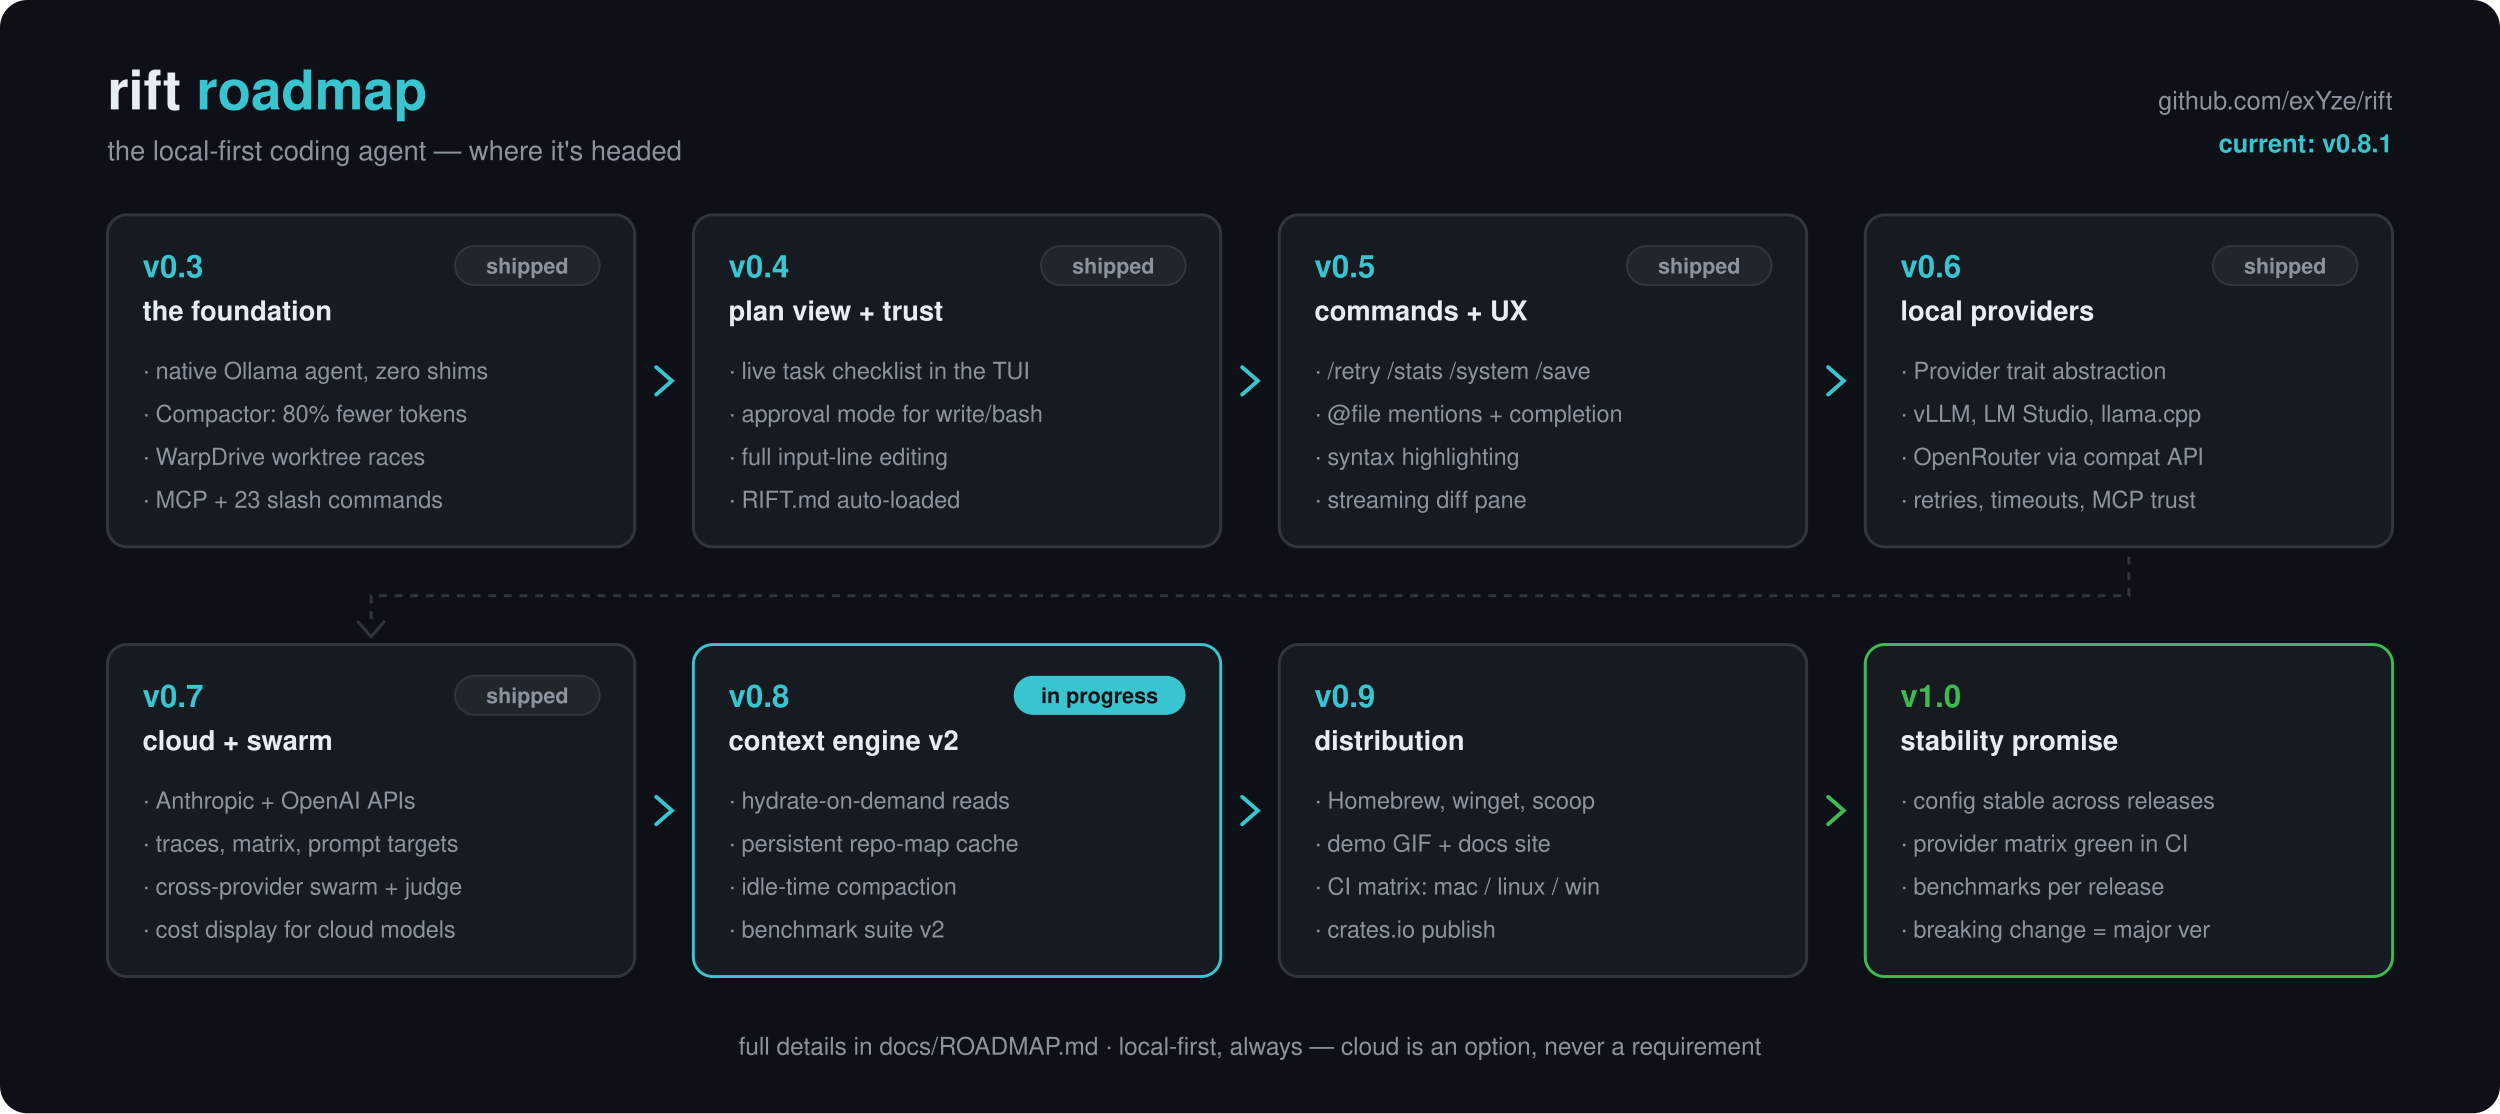
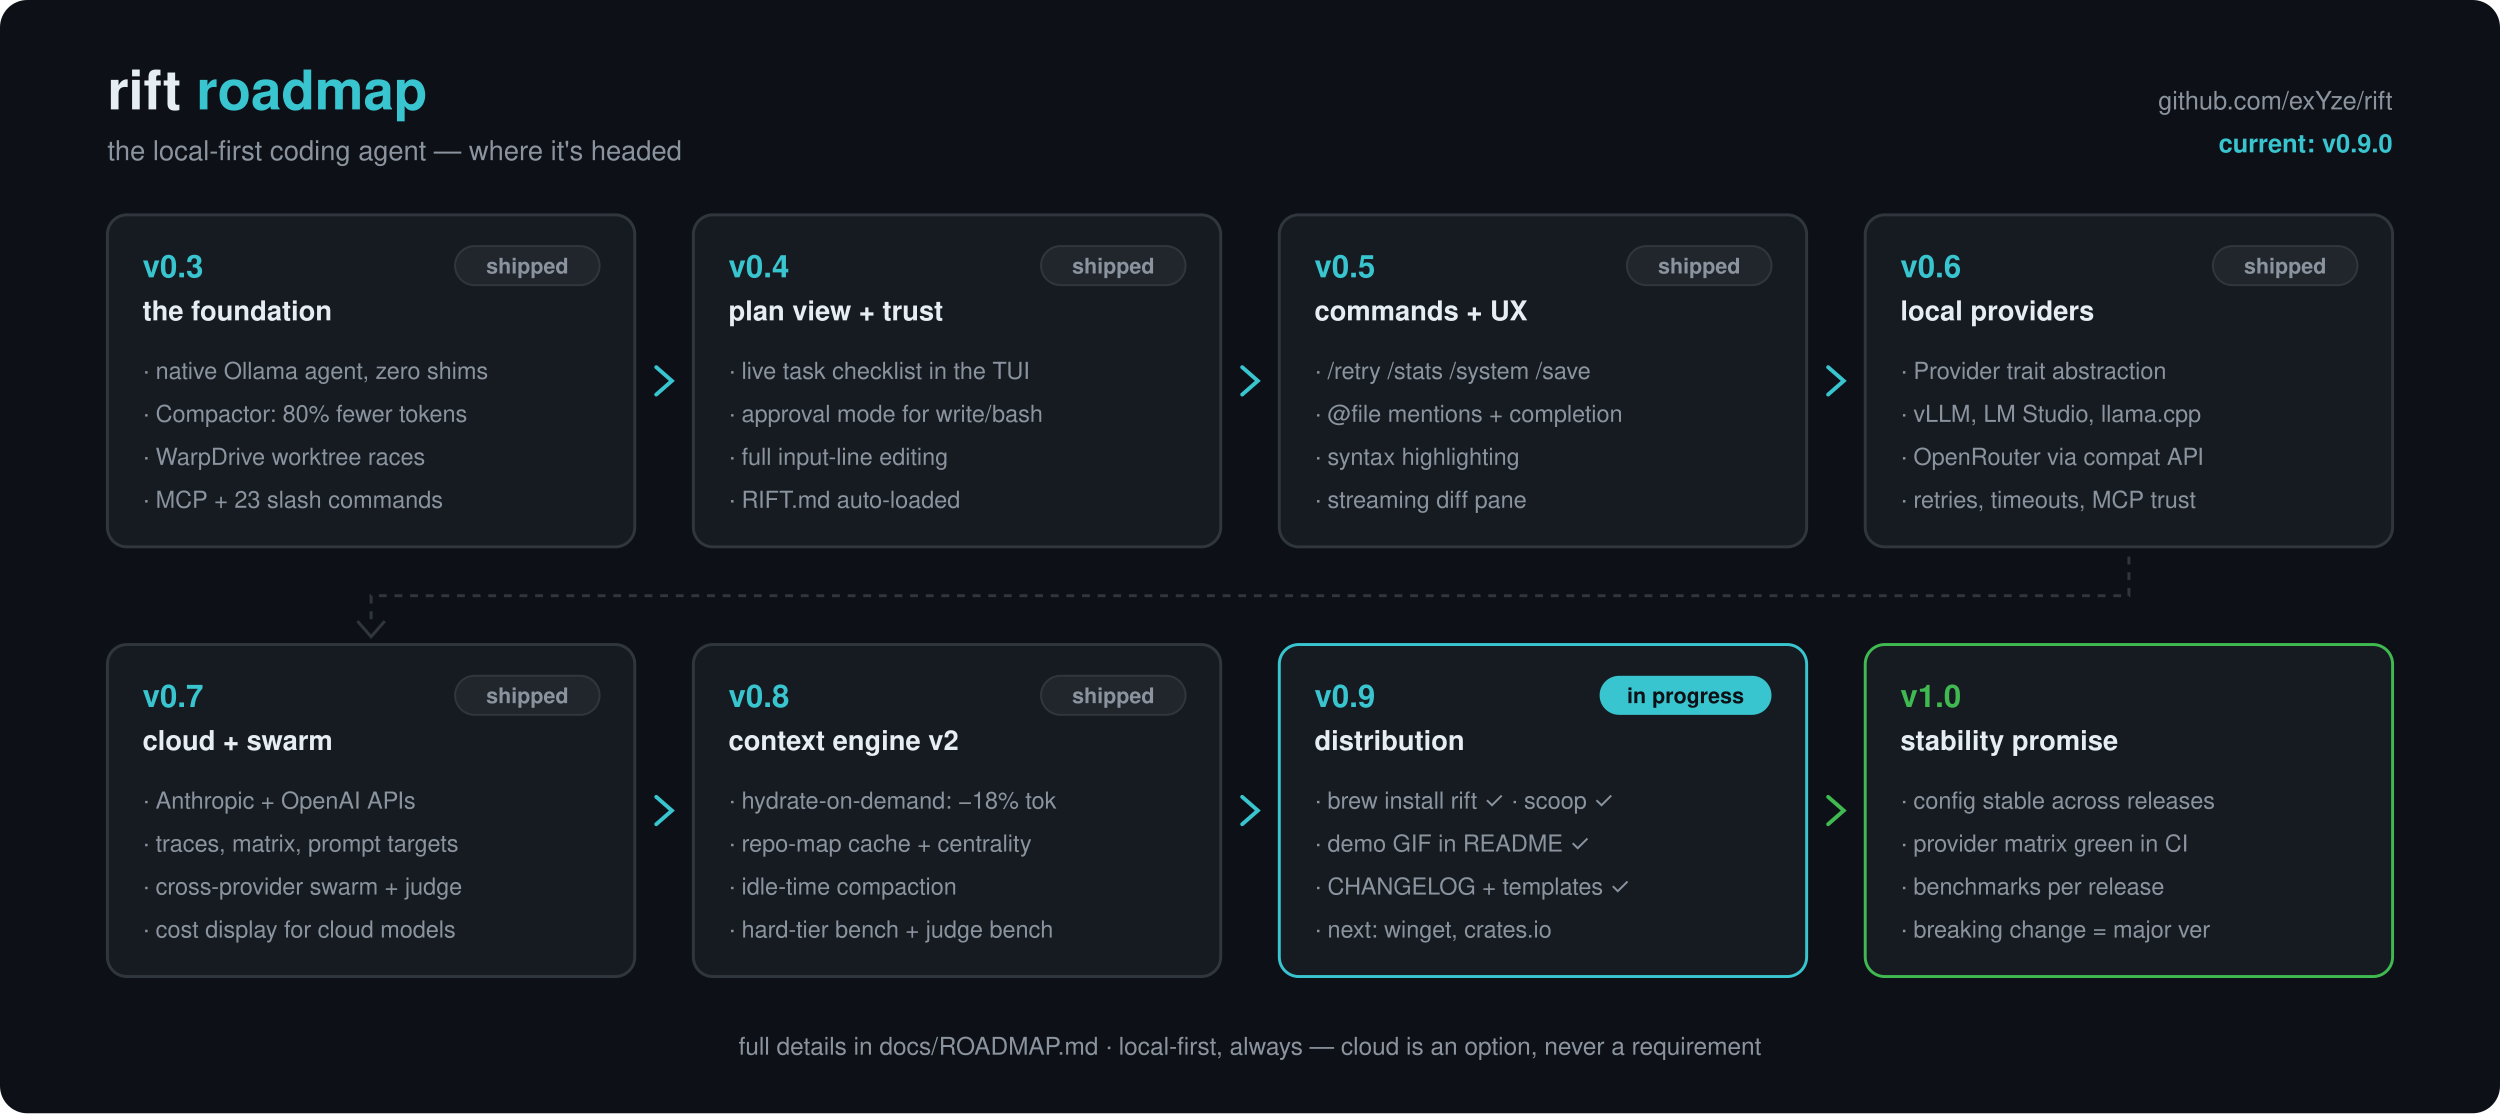
<svg xmlns="http://www.w3.org/2000/svg" viewBox="0 0 1280 570" font-family="-apple-system, 'Segoe UI', Helvetica, Arial, sans-serif">
  <rect width="1280" height="570" rx="14" fill="#0d1117" />
  <text x="55" y="56" font-size="28" font-weight="700" fill="#e6edf3">rift <tspan fill="#39c5cf">roadmap</tspan>
  </text>
  <text x="55" y="82" font-size="14" fill="#8b949e">the local-first coding agent — where it's headed</text>
  <text x="1225" y="56" font-size="13" fill="#8b949e" text-anchor="end">github.com/exYze/rift</text>
-   <text x="1225" y="78" font-size="13" font-weight="700" fill="#39c5cf" text-anchor="end">current: v0.8.1</text>
+   <text x="1225" y="78" font-size="13" font-weight="700" fill="#39c5cf" text-anchor="end">current: v0.9.0</text>
  <g transform="translate(55,110)">
    <rect width="270" height="170" rx="10" fill="#161b22" stroke="#30363d" stroke-width="1.5" />
    <rect x="178" y="16" width="74" height="20" rx="10" fill="#21262d" stroke="#30363d" stroke-width="1" />
    <text x="215" y="30" font-size="11" font-weight="700" fill="#8b949e" text-anchor="middle">shipped</text>
    <text x="18" y="32" font-size="16" font-weight="700" fill="#39c5cf">v0.3</text>
    <text x="18" y="54" font-size="14" font-weight="600" fill="#e6edf3">the foundation</text>
    <text x="18" y="84" font-size="12" fill="#8b949e">· native Ollama agent, zero shims</text>
    <text x="18" y="106" font-size="12" fill="#8b949e">· Compactor: 80% fewer tokens</text>
    <text x="18" y="128" font-size="12" fill="#8b949e">· WarpDrive worktree races</text>
    <text x="18" y="150" font-size="12" fill="#8b949e">· MCP + 23 slash commands</text>
  </g>
  <g transform="translate(355,110)">
    <rect width="270" height="170" rx="10" fill="#161b22" stroke="#30363d" stroke-width="1.5" />
    <rect x="178" y="16" width="74" height="20" rx="10" fill="#21262d" stroke="#30363d" stroke-width="1" />
    <text x="215" y="30" font-size="11" font-weight="700" fill="#8b949e" text-anchor="middle">shipped</text>
    <text x="18" y="32" font-size="16" font-weight="700" fill="#39c5cf">v0.4</text>
    <text x="18" y="54" font-size="14" font-weight="600" fill="#e6edf3">plan view + trust</text>
    <text x="18" y="84" font-size="12" fill="#8b949e">· live task checklist in the TUI</text>
    <text x="18" y="106" font-size="12" fill="#8b949e">· approval mode for write/bash</text>
    <text x="18" y="128" font-size="12" fill="#8b949e">· full input-line editing</text>
    <text x="18" y="150" font-size="12" fill="#8b949e">· RIFT.md auto-loaded</text>
  </g>
  <g transform="translate(655,110)">
    <rect width="270" height="170" rx="10" fill="#161b22" stroke="#30363d" stroke-width="1.5" />
    <rect x="178" y="16" width="74" height="20" rx="10" fill="#21262d" stroke="#30363d" stroke-width="1" />
    <text x="215" y="30" font-size="11" font-weight="700" fill="#8b949e" text-anchor="middle">shipped</text>
    <text x="18" y="32" font-size="16" font-weight="700" fill="#39c5cf">v0.5</text>
    <text x="18" y="54" font-size="14" font-weight="600" fill="#e6edf3">commands + UX</text>
    <text x="18" y="84" font-size="12" fill="#8b949e">· /retry /stats /system /save</text>
    <text x="18" y="106" font-size="12" fill="#8b949e">· @file mentions + completion</text>
    <text x="18" y="128" font-size="12" fill="#8b949e">· syntax highlighting</text>
    <text x="18" y="150" font-size="12" fill="#8b949e">· streaming diff pane</text>
  </g>
  <g transform="translate(955,110)">
    <rect width="270" height="170" rx="10" fill="#161b22" stroke="#30363d" stroke-width="1.5" />
    <rect x="178" y="16" width="74" height="20" rx="10" fill="#21262d" stroke="#30363d" stroke-width="1" />
    <text x="215" y="30" font-size="11" font-weight="700" fill="#8b949e" text-anchor="middle">shipped</text>
    <text x="18" y="32" font-size="16" font-weight="700" fill="#39c5cf">v0.6</text>
    <text x="18" y="54" font-size="14" font-weight="600" fill="#e6edf3">local providers</text>
    <text x="18" y="84" font-size="12" fill="#8b949e">· Provider trait abstraction</text>
    <text x="18" y="106" font-size="12" fill="#8b949e">· vLLM, LM Studio, llama.cpp</text>
    <text x="18" y="128" font-size="12" fill="#8b949e">· OpenRouter via compat API</text>
    <text x="18" y="150" font-size="12" fill="#8b949e">· retries, timeouts, MCP trust</text>
  </g>
  <path d="M336 188 l8 7 -8 7" fill="none" stroke="#39c5cf" stroke-width="2" stroke-linecap="round" />
  <path d="M636 188 l8 7 -8 7" fill="none" stroke="#39c5cf" stroke-width="2" stroke-linecap="round" />
  <path d="M936 188 l8 7 -8 7" fill="none" stroke="#39c5cf" stroke-width="2" stroke-linecap="round" />
  <path d="M1090 285 v 20 H 190 v 13" fill="none" stroke="#30363d" stroke-width="1.5" stroke-dasharray="4 4" />
  <path d="M183 318 l7 8 7 -8" fill="none" stroke="#30363d" stroke-width="1.5" />
  <g transform="translate(55,330)">
    <rect width="270" height="170" rx="10" fill="#161b22" stroke="#30363d" stroke-width="1.5" />
    <rect x="178" y="16" width="74" height="20" rx="10" fill="#21262d" stroke="#30363d" stroke-width="1" />
    <text x="215" y="30" font-size="11" font-weight="700" fill="#8b949e" text-anchor="middle">shipped</text>
    <text x="18" y="32" font-size="16" font-weight="700" fill="#39c5cf">v0.7</text>
    <text x="18" y="54" font-size="14" font-weight="600" fill="#e6edf3">cloud + swarm</text>
    <text x="18" y="84" font-size="12" fill="#8b949e">· Anthropic + OpenAI APIs</text>
    <text x="18" y="106" font-size="12" fill="#8b949e">· traces, matrix, prompt targets</text>
    <text x="18" y="128" font-size="12" fill="#8b949e">· cross-provider swarm + judge</text>
    <text x="18" y="150" font-size="12" fill="#8b949e">· cost display for cloud models</text>
  </g>
  <g transform="translate(355,330)">
+     <rect width="270" height="170" rx="10" fill="#161b22" stroke="#30363d" stroke-width="1.5" />
+     <rect x="178" y="16" width="74" height="20" rx="10" fill="#21262d" stroke="#30363d" stroke-width="1" />
+     <text x="215" y="30" font-size="11" font-weight="700" fill="#8b949e" text-anchor="middle">shipped</text>
+     <text x="18" y="32" font-size="16" font-weight="700" fill="#39c5cf">v0.8</text>
+     <text x="18" y="54" font-size="14" font-weight="600" fill="#e6edf3">context engine v2</text>
+     <text x="18" y="84" font-size="12" fill="#8b949e">· hydrate-on-demand: −18% tok</text>
+     <text x="18" y="106" font-size="12" fill="#8b949e">· repo-map cache + centrality</text>
+     <text x="18" y="128" font-size="12" fill="#8b949e">· idle-time compaction</text>
+     <text x="18" y="150" font-size="12" fill="#8b949e">· hard-tier bench + judge bench</text>
+   </g>
+   <g transform="translate(655,330)">
    <rect width="270" height="170" rx="10" fill="#161b22" stroke="#39c5cf" stroke-width="1.5" />
    <rect x="164" y="16" width="88" height="20" rx="10" fill="#39c5cf" />
    <text x="208" y="30" font-size="11" font-weight="700" fill="#0d1117" text-anchor="middle">in progress</text>
-     <text x="18" y="32" font-size="16" font-weight="700" fill="#39c5cf">v0.8</text>
-     <text x="18" y="54" font-size="14" font-weight="600" fill="#e6edf3">context engine v2</text>
-     <text x="18" y="84" font-size="12" fill="#8b949e">· hydrate-on-demand reads</text>
-     <text x="18" y="106" font-size="12" fill="#8b949e">· persistent repo-map cache</text>
-     <text x="18" y="128" font-size="12" fill="#8b949e">· idle-time compaction</text>
-     <text x="18" y="150" font-size="12" fill="#8b949e">· benchmark suite v2</text>
-   </g>
-   <g transform="translate(655,330)">
-     <rect width="270" height="170" rx="10" fill="#161b22" stroke="#30363d" stroke-width="1.5" />
    <text x="18" y="32" font-size="16" font-weight="700" fill="#39c5cf">v0.9</text>
    <text x="18" y="54" font-size="14" font-weight="600" fill="#e6edf3">distribution</text>
-     <text x="18" y="84" font-size="12" fill="#8b949e">· Homebrew, winget, scoop</text>
-     <text x="18" y="106" font-size="12" fill="#8b949e">· demo GIF + docs site</text>
-     <text x="18" y="128" font-size="12" fill="#8b949e">· CI matrix: mac / linux / win</text>
-     <text x="18" y="150" font-size="12" fill="#8b949e">· crates.io publish</text>
+     <text x="18" y="84" font-size="12" fill="#8b949e">· brew install rift ✓ · scoop ✓</text>
+     <text x="18" y="106" font-size="12" fill="#8b949e">· demo GIF in README ✓</text>
+     <text x="18" y="128" font-size="12" fill="#8b949e">· CHANGELOG + templates ✓</text>
+     <text x="18" y="150" font-size="12" fill="#8b949e">· next: winget, crates.io</text>
  </g>
  <g transform="translate(955,330)">
    <rect width="270" height="170" rx="10" fill="#161b22" stroke="#3fb950" stroke-width="1.5" />
    <text x="18" y="32" font-size="16" font-weight="700" fill="#3fb950">v1.0</text>
    <text x="18" y="54" font-size="14" font-weight="600" fill="#e6edf3">stability promise</text>
    <text x="18" y="84" font-size="12" fill="#8b949e">· config stable across releases</text>
    <text x="18" y="106" font-size="12" fill="#8b949e">· provider matrix green in CI</text>
    <text x="18" y="128" font-size="12" fill="#8b949e">· benchmarks per release</text>
    <text x="18" y="150" font-size="12" fill="#8b949e">· breaking change = major ver</text>
  </g>
  <path d="M336 408 l8 7 -8 7" fill="none" stroke="#39c5cf" stroke-width="2" stroke-linecap="round" />
  <path d="M636 408 l8 7 -8 7" fill="none" stroke="#39c5cf" stroke-width="2" stroke-linecap="round" />
  <path d="M936 408 l8 7 -8 7" fill="none" stroke="#3fb950" stroke-width="2" stroke-linecap="round" />
  <text x="640" y="540" font-size="12.5" fill="#8b949e" text-anchor="middle">full details in docs/ROADMAP.md · local-first, always — cloud is an option, never a requirement</text>
</svg>
